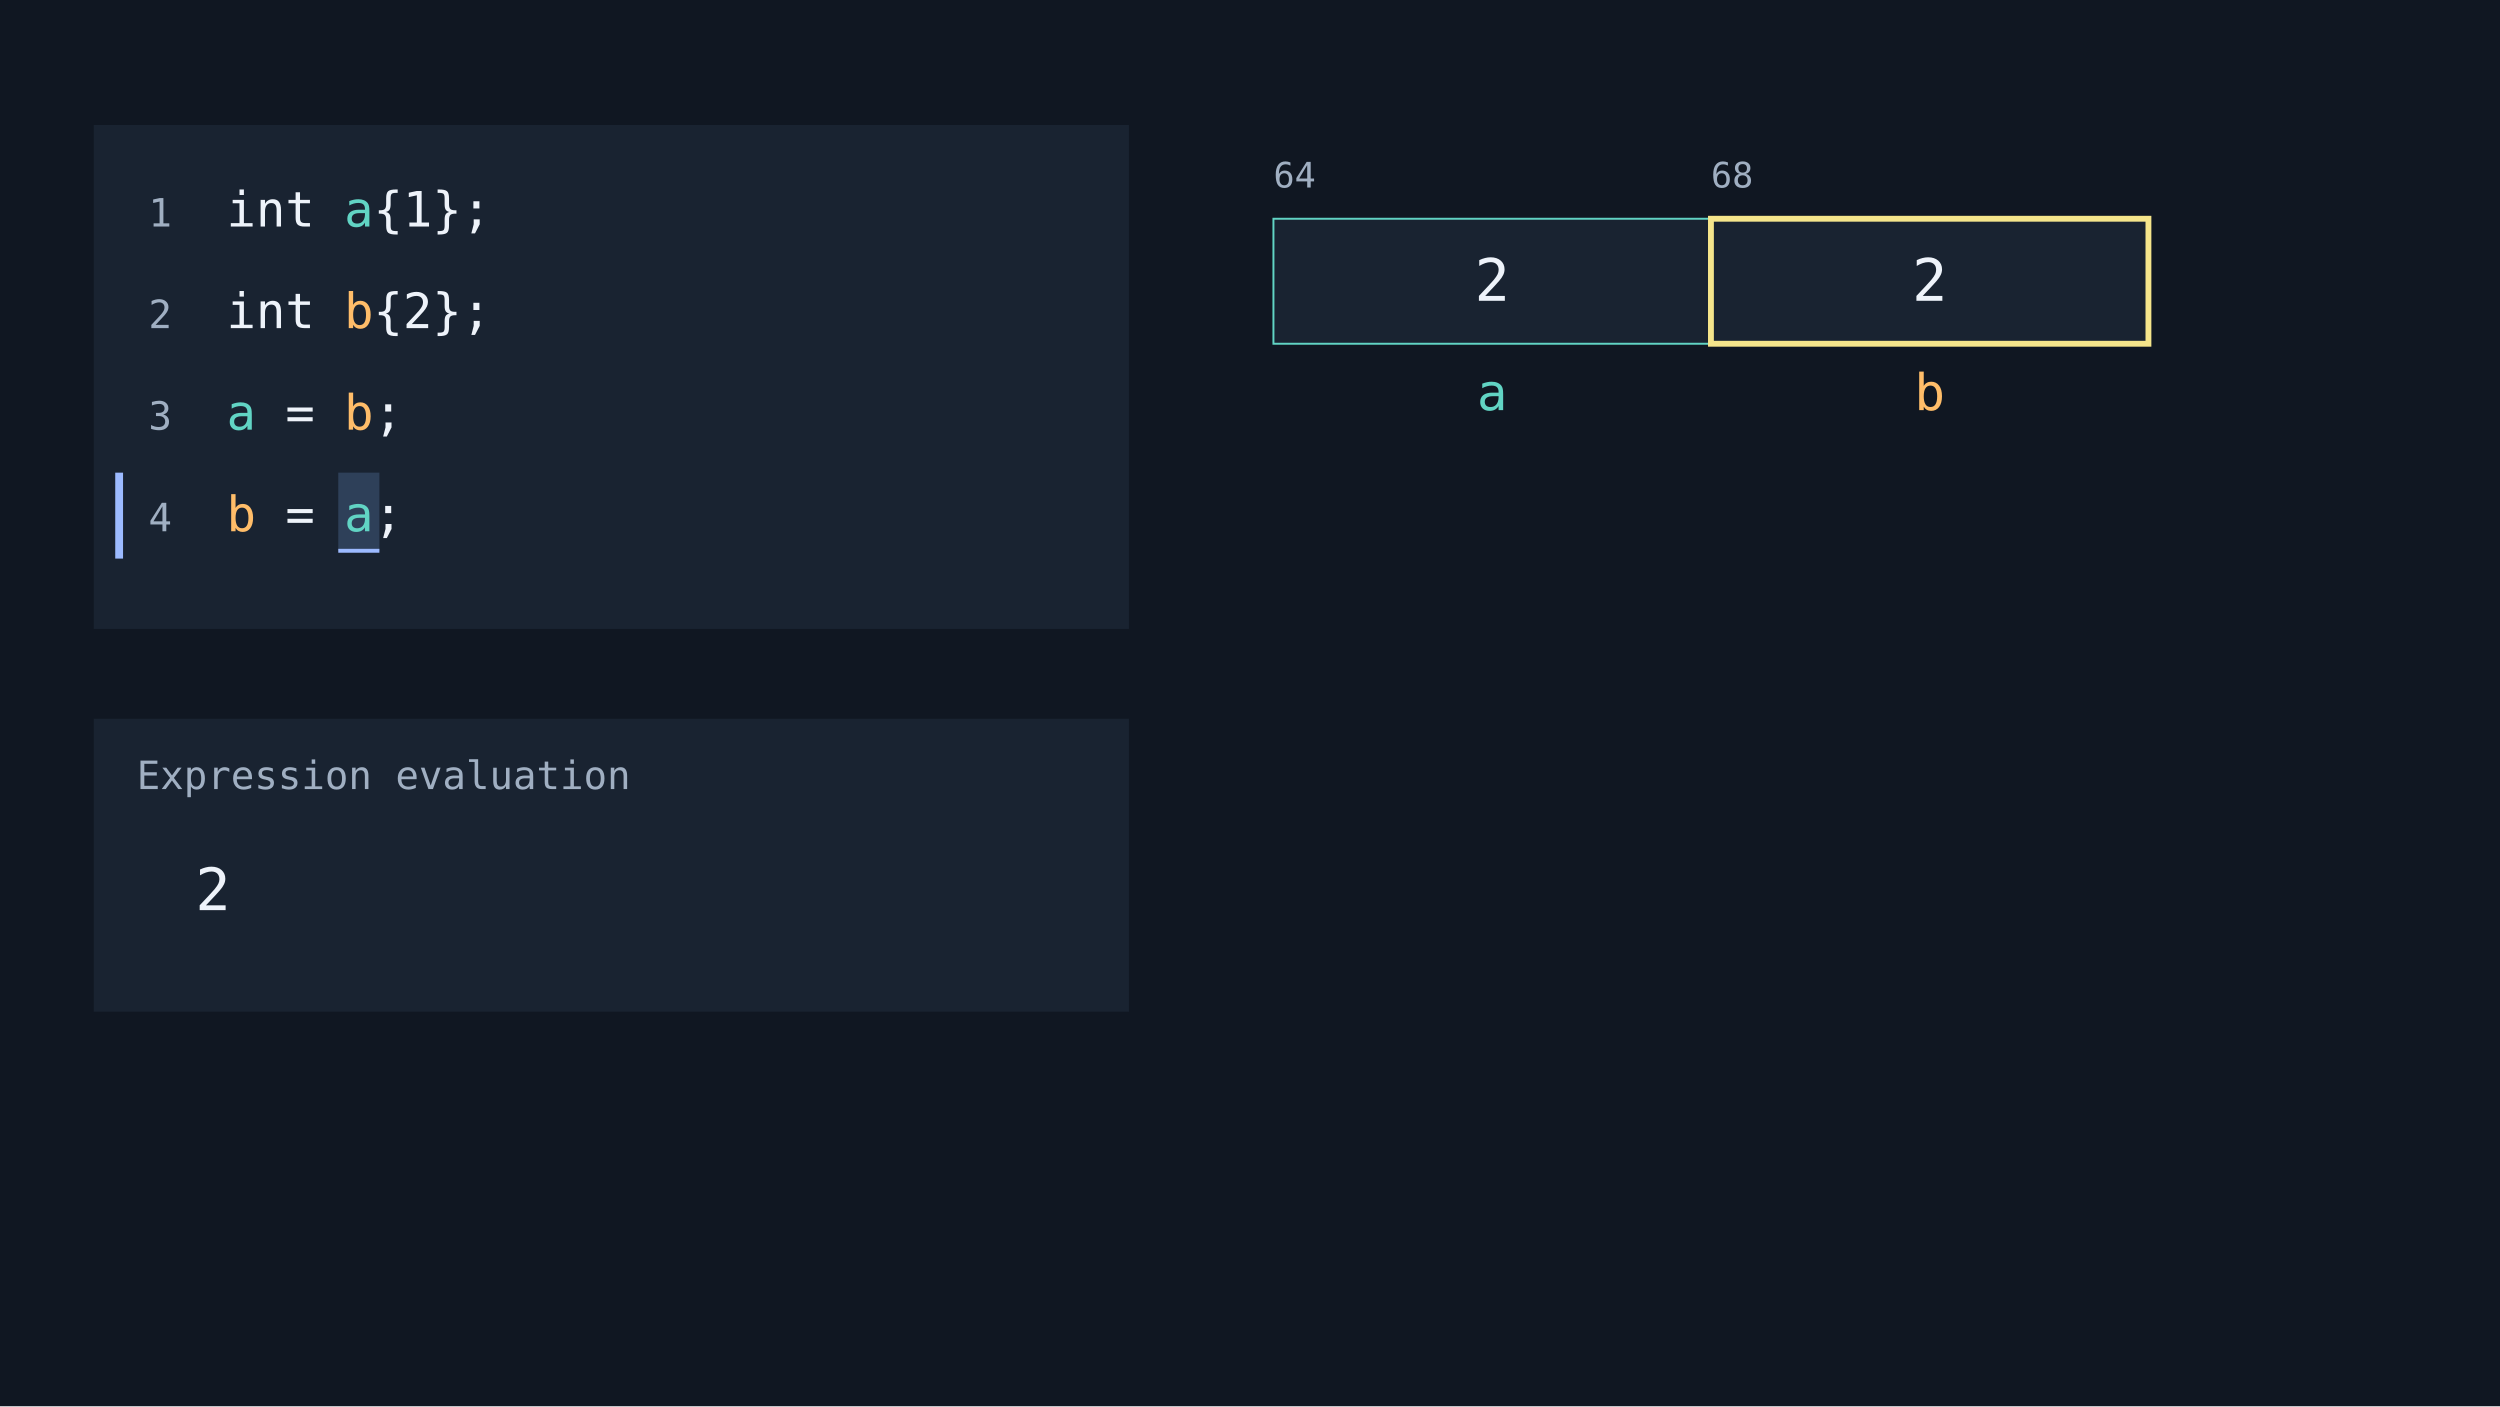
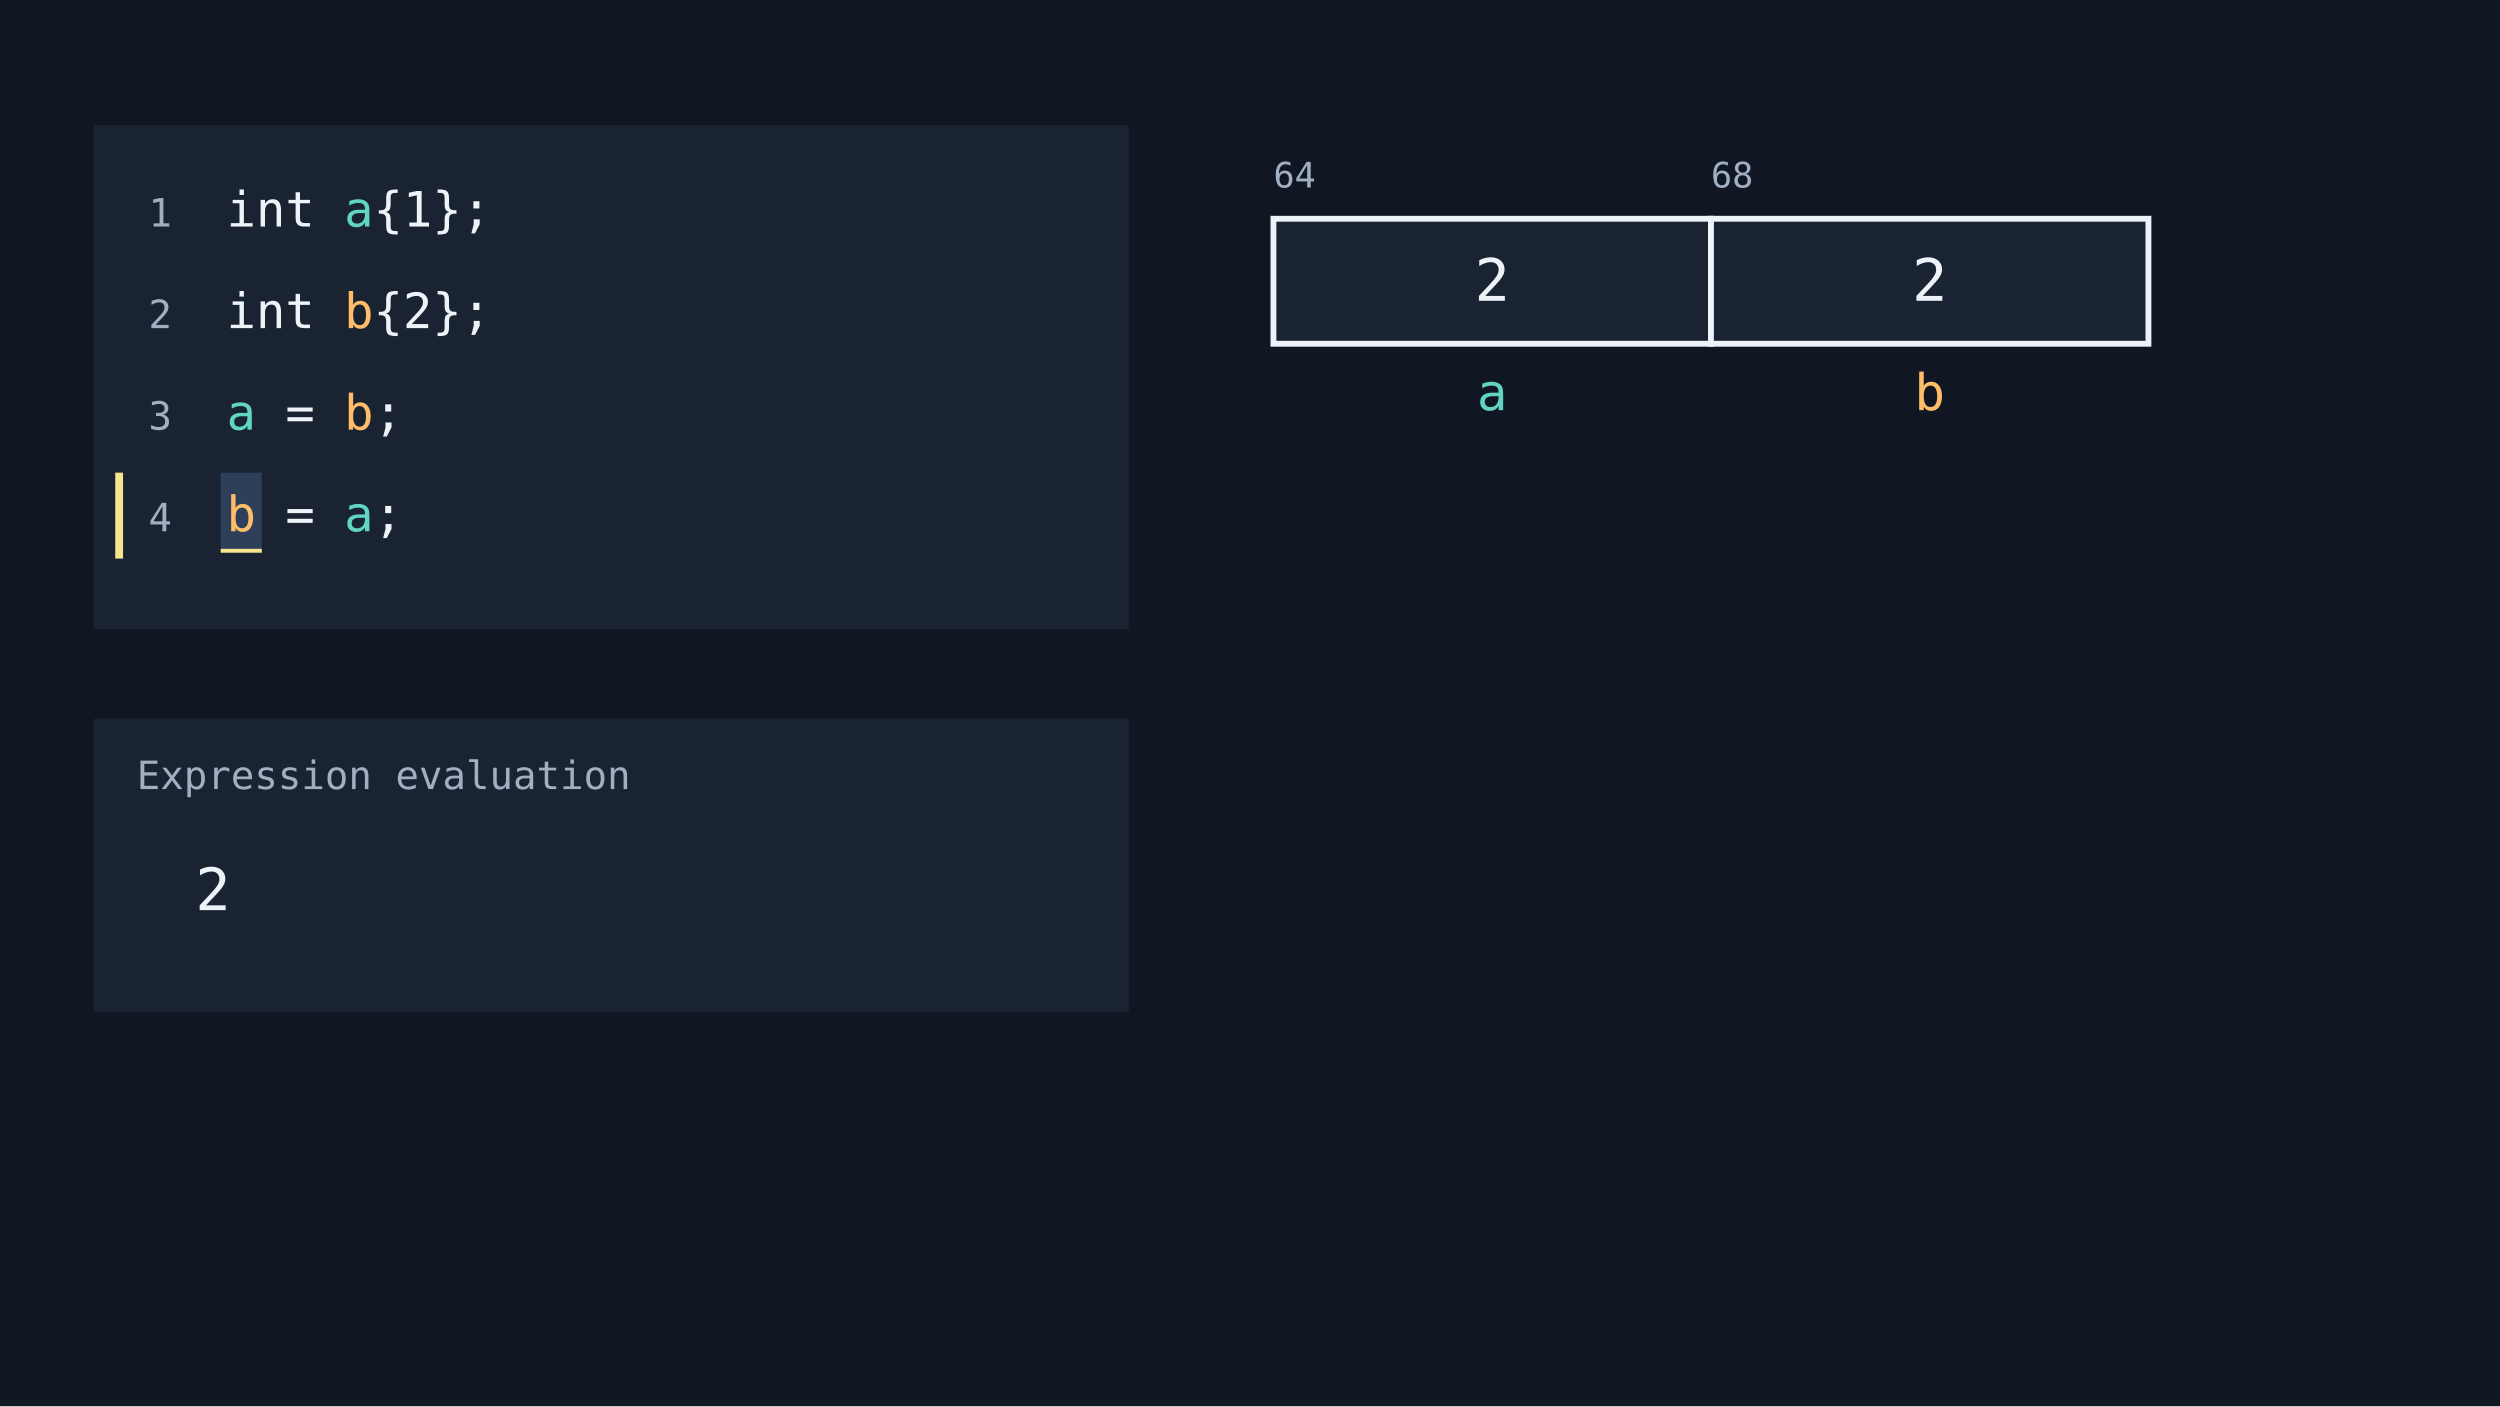
<svg xmlns="http://www.w3.org/2000/svg" viewBox="0 0 1280 720" width="1280" height="720" role="img">
  <rect x="0" y="0" width="1280" height="720" fill="#101722" stroke="none" stroke-width="1" />
  <rect x="48" y="64" width="530" height="258" fill="#192331" stroke="none" stroke-width="1" />
  <rect x="48" y="368" width="530" height="150" fill="#192331" stroke="none" stroke-width="1" />
  <text x="70" y="404" font-family="DejaVu Sans Mono,monospace" font-size="20" fill="#a0afc2" xml:space="preserve">Expression evaluation</text>
  <text x="100" y="466" font-family="DejaVu Sans Mono,monospace" font-size="30" fill="#eef3fa" xml:space="preserve">2</text>
  <text x="76" y="116" font-family="DejaVu Sans Mono,monospace" font-size="20" fill="#a0afc2" xml:space="preserve">1</text>
-   <text x="116" y="116" font-family="DejaVu Sans Mono,monospace" font-size="25" fill="#eef3fa" xml:space="preserve" />
  <text x="116.0" y="116" font-family="DejaVu Sans Mono,monospace" font-size="25" fill="#eef3fa" xml:space="preserve">int</text>
  <text x="161.15" y="116" font-family="DejaVu Sans Mono,monospace" font-size="25" fill="#eef3fa" xml:space="preserve"> </text>
  <text x="176.2" y="116" font-family="DejaVu Sans Mono,monospace" font-size="25" fill="#61d4c4" xml:space="preserve">a</text>
  <text x="191.25" y="116" font-family="DejaVu Sans Mono,monospace" font-size="25" fill="#eef3fa" xml:space="preserve">{1};</text>
  <text x="76" y="168" font-family="DejaVu Sans Mono,monospace" font-size="20" fill="#a0afc2" xml:space="preserve">2</text>
-   <text x="116" y="168" font-family="DejaVu Sans Mono,monospace" font-size="25" fill="#eef3fa" xml:space="preserve" />
  <text x="116.0" y="168" font-family="DejaVu Sans Mono,monospace" font-size="25" fill="#eef3fa" xml:space="preserve">int</text>
  <text x="161.15" y="168" font-family="DejaVu Sans Mono,monospace" font-size="25" fill="#eef3fa" xml:space="preserve"> </text>
  <text x="176.2" y="168" font-family="DejaVu Sans Mono,monospace" font-size="25" fill="#ffbd69" xml:space="preserve">b</text>
  <text x="191.25" y="168" font-family="DejaVu Sans Mono,monospace" font-size="25" fill="#eef3fa" xml:space="preserve">{2};</text>
  <text x="76" y="220" font-family="DejaVu Sans Mono,monospace" font-size="20" fill="#a0afc2" xml:space="preserve">3</text>
-   <text x="116" y="220" font-family="DejaVu Sans Mono,monospace" font-size="25" fill="#eef3fa" xml:space="preserve" />
  <text x="116.0" y="220" font-family="DejaVu Sans Mono,monospace" font-size="25" fill="#61d4c4" xml:space="preserve">a</text>
  <text x="131.05" y="220" font-family="DejaVu Sans Mono,monospace" font-size="25" fill="#eef3fa" xml:space="preserve"> = </text>
  <text x="176.2" y="220" font-family="DejaVu Sans Mono,monospace" font-size="25" fill="#ffbd69" xml:space="preserve">b</text>
  <text x="191.25" y="220" font-family="DejaVu Sans Mono,monospace" font-size="25" fill="#eef3fa" xml:space="preserve">;</text>
-   <rect x="59" y="242" width="4" height="44" fill="#9cbaff" stroke="none" stroke-width="1" />
-   <rect x="173.2" y="242" width="21.05" height="40" fill="#2e4059" stroke="none" stroke-width="1" />
-   <line x1="173.2" y1="282" x2="194.25" y2="282" stroke="#9cbaff" stroke-width="2" />
+   <rect x="59" y="242" width="4" height="44" fill="#f5e58b" stroke="none" stroke-width="1" />
+   <rect x="113.0" y="242" width="21.05" height="40" fill="#2e4059" stroke="none" stroke-width="1" />
+   <line x1="113.0" y1="282" x2="134.05" y2="282" stroke="#f5e58b" stroke-width="2" />
  <text x="76" y="272" font-family="DejaVu Sans Mono,monospace" font-size="20" fill="#a0afc2" xml:space="preserve">4</text>
-   <text x="116" y="272" font-family="DejaVu Sans Mono,monospace" font-size="25" fill="#eef3fa" xml:space="preserve" />
  <text x="116.0" y="272" font-family="DejaVu Sans Mono,monospace" font-size="25" fill="#ffbd69" xml:space="preserve">b</text>
  <text x="131.05" y="272" font-family="DejaVu Sans Mono,monospace" font-size="25" fill="#eef3fa" xml:space="preserve"> = </text>
  <text x="176.2" y="272" font-family="DejaVu Sans Mono,monospace" font-size="25" fill="#61d4c4" xml:space="preserve">a</text>
  <text x="191.25" y="272" font-family="DejaVu Sans Mono,monospace" font-size="25" fill="#eef3fa" xml:space="preserve">;</text>
  <text x="652" y="96" font-family="DejaVu Sans Mono,monospace" font-size="18" fill="#a0afc2" xml:space="preserve">64</text>
  <text x="756.174" y="210" font-family="DejaVu Sans Mono,monospace" font-size="26" fill="#61d4c4" xml:space="preserve">a</text>
-   <rect x="652" y="112" width="224.0" height="64" fill="#192331" stroke="#61d4c4" stroke-width="1" />
+   <rect x="652" y="112" width="224.0" height="64" fill="#192331" stroke="#eef3fa" stroke-width="3" />
  <text x="754.97" y="154" font-family="DejaVu Sans Mono,monospace" font-size="30" fill="#eef3fa" xml:space="preserve">2</text>
  <text x="876.0" y="96" font-family="DejaVu Sans Mono,monospace" font-size="18" fill="#a0afc2" xml:space="preserve">68</text>
  <text x="980.174" y="210" font-family="DejaVu Sans Mono,monospace" font-size="26" fill="#ffbd69" xml:space="preserve">b</text>
-   <rect x="876.0" y="112" width="224.0" height="64" fill="#192331" stroke="#f5e58b" stroke-width="3" />
+   <rect x="876.0" y="112" width="224.0" height="64" fill="#192331" stroke="#eef3fa" stroke-width="3" />
  <text x="978.97" y="154" font-family="DejaVu Sans Mono,monospace" font-size="30" fill="#eef3fa" xml:space="preserve">2</text>
</svg>
